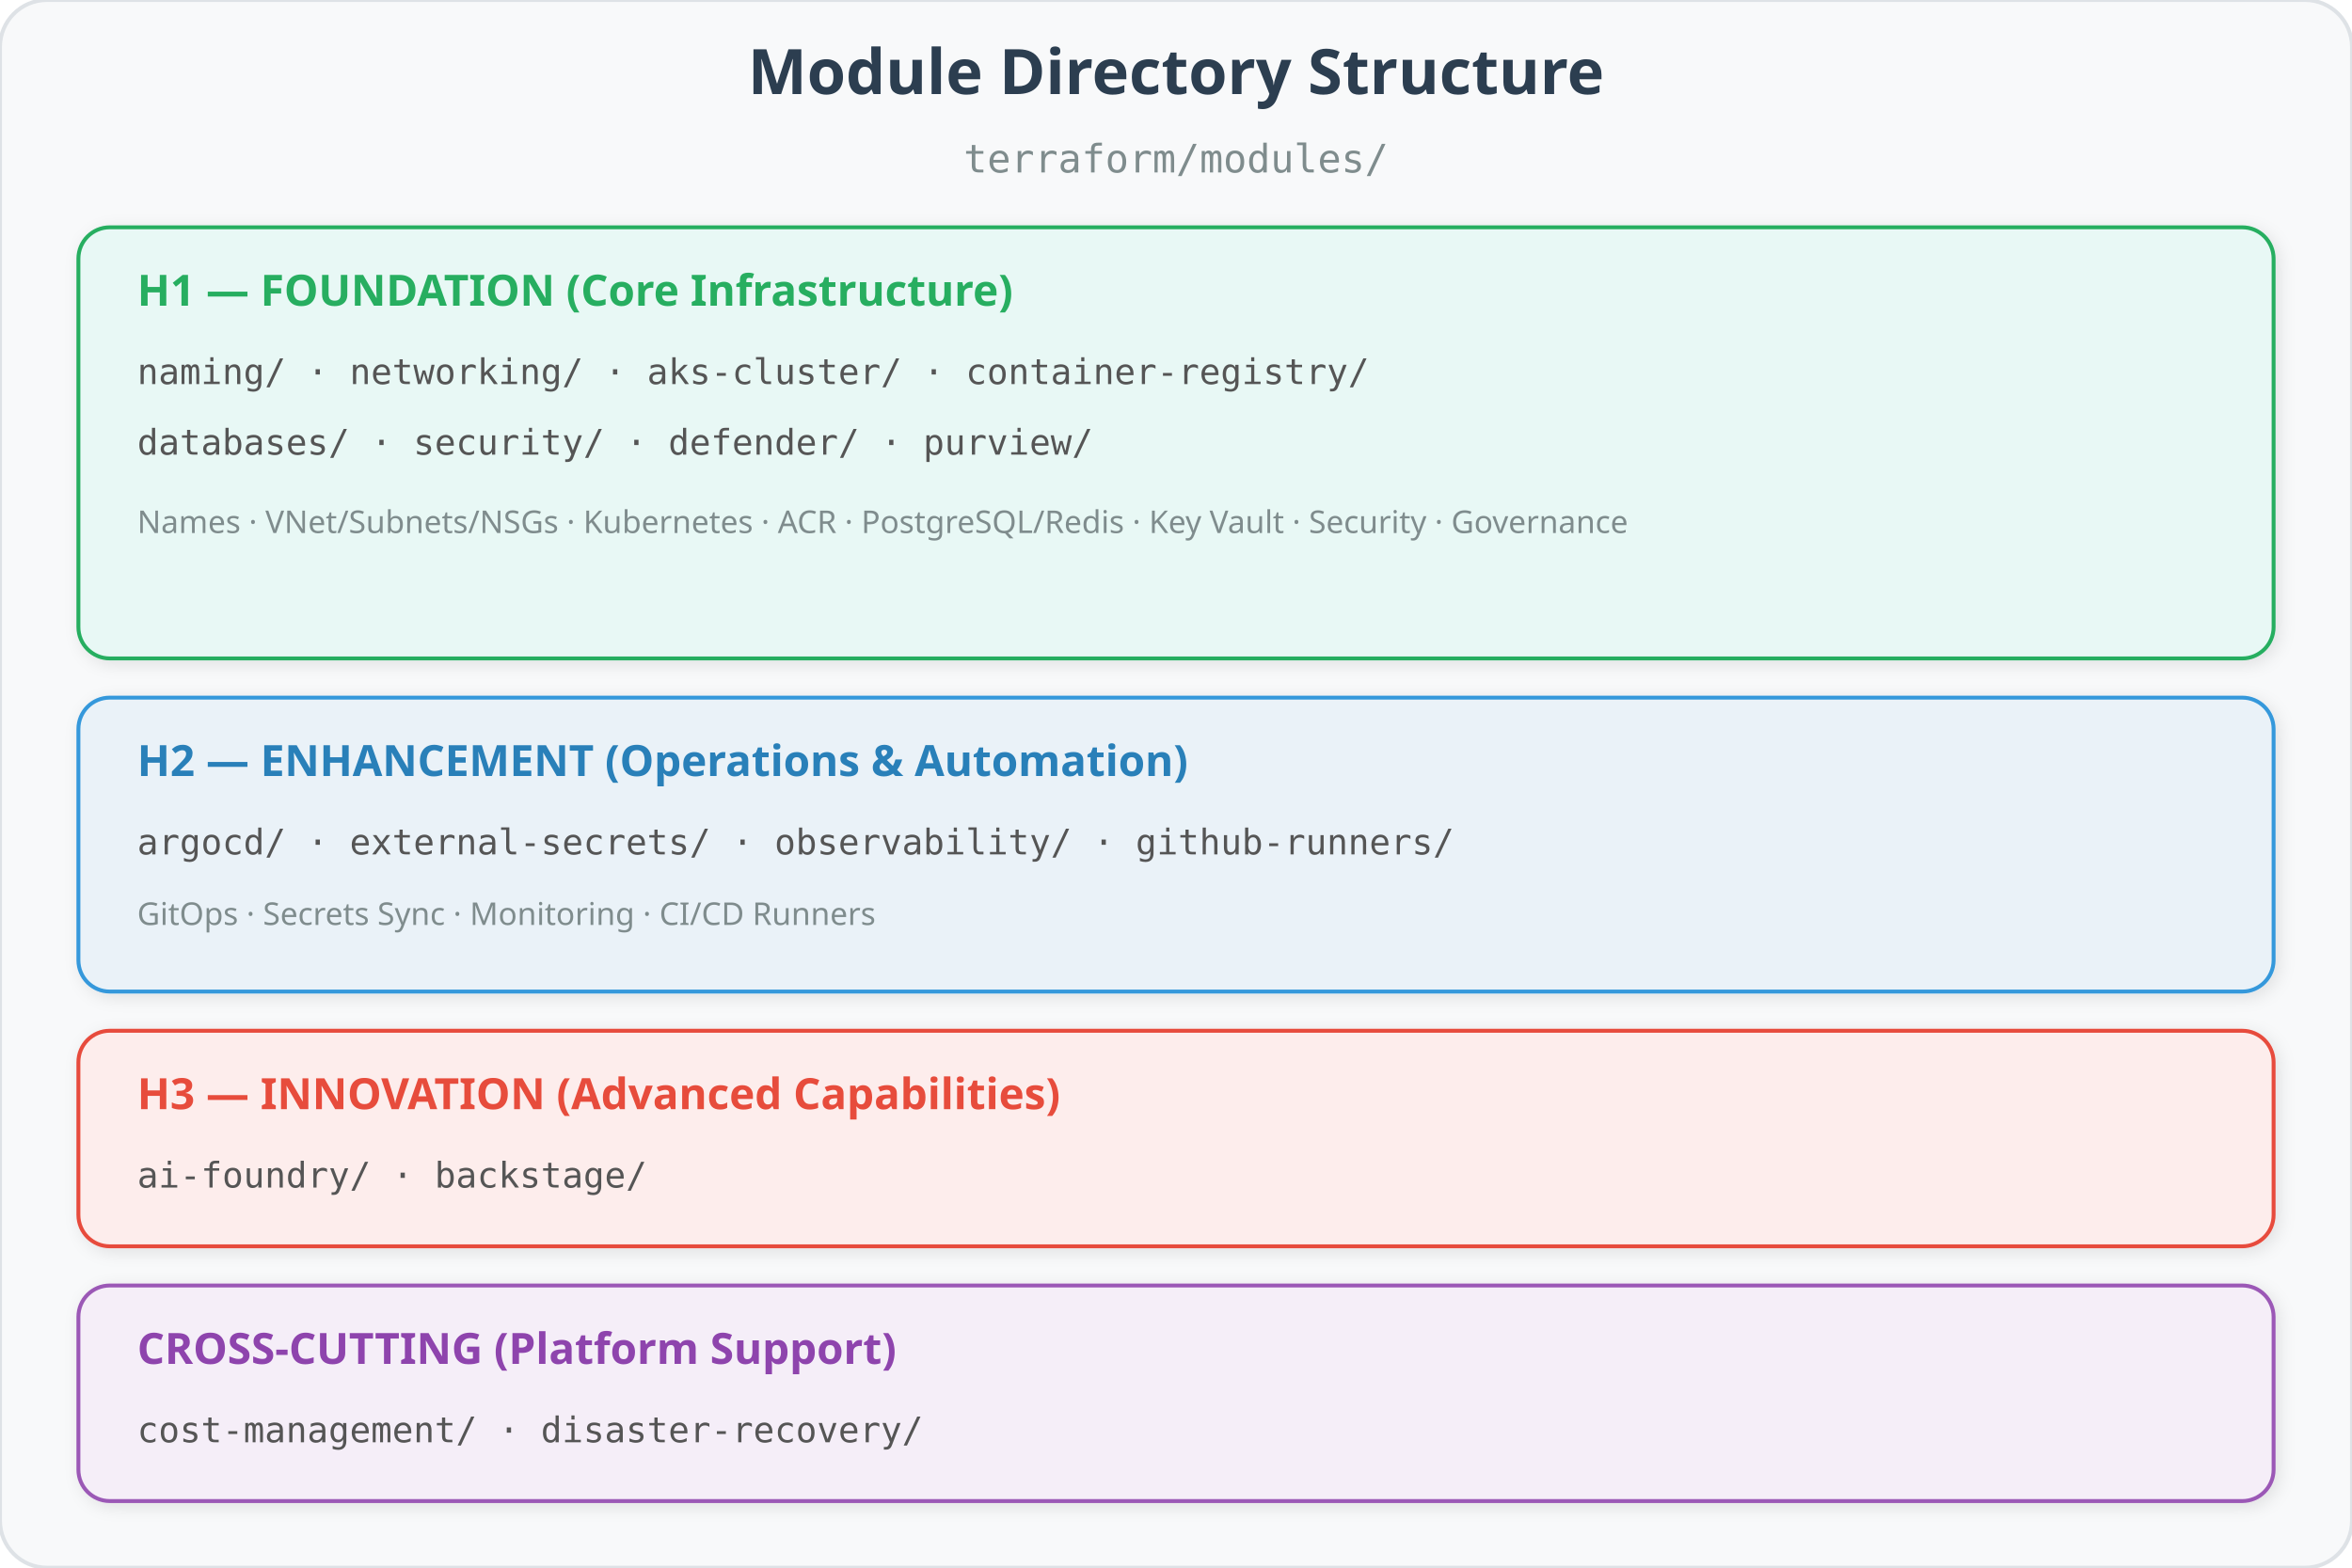
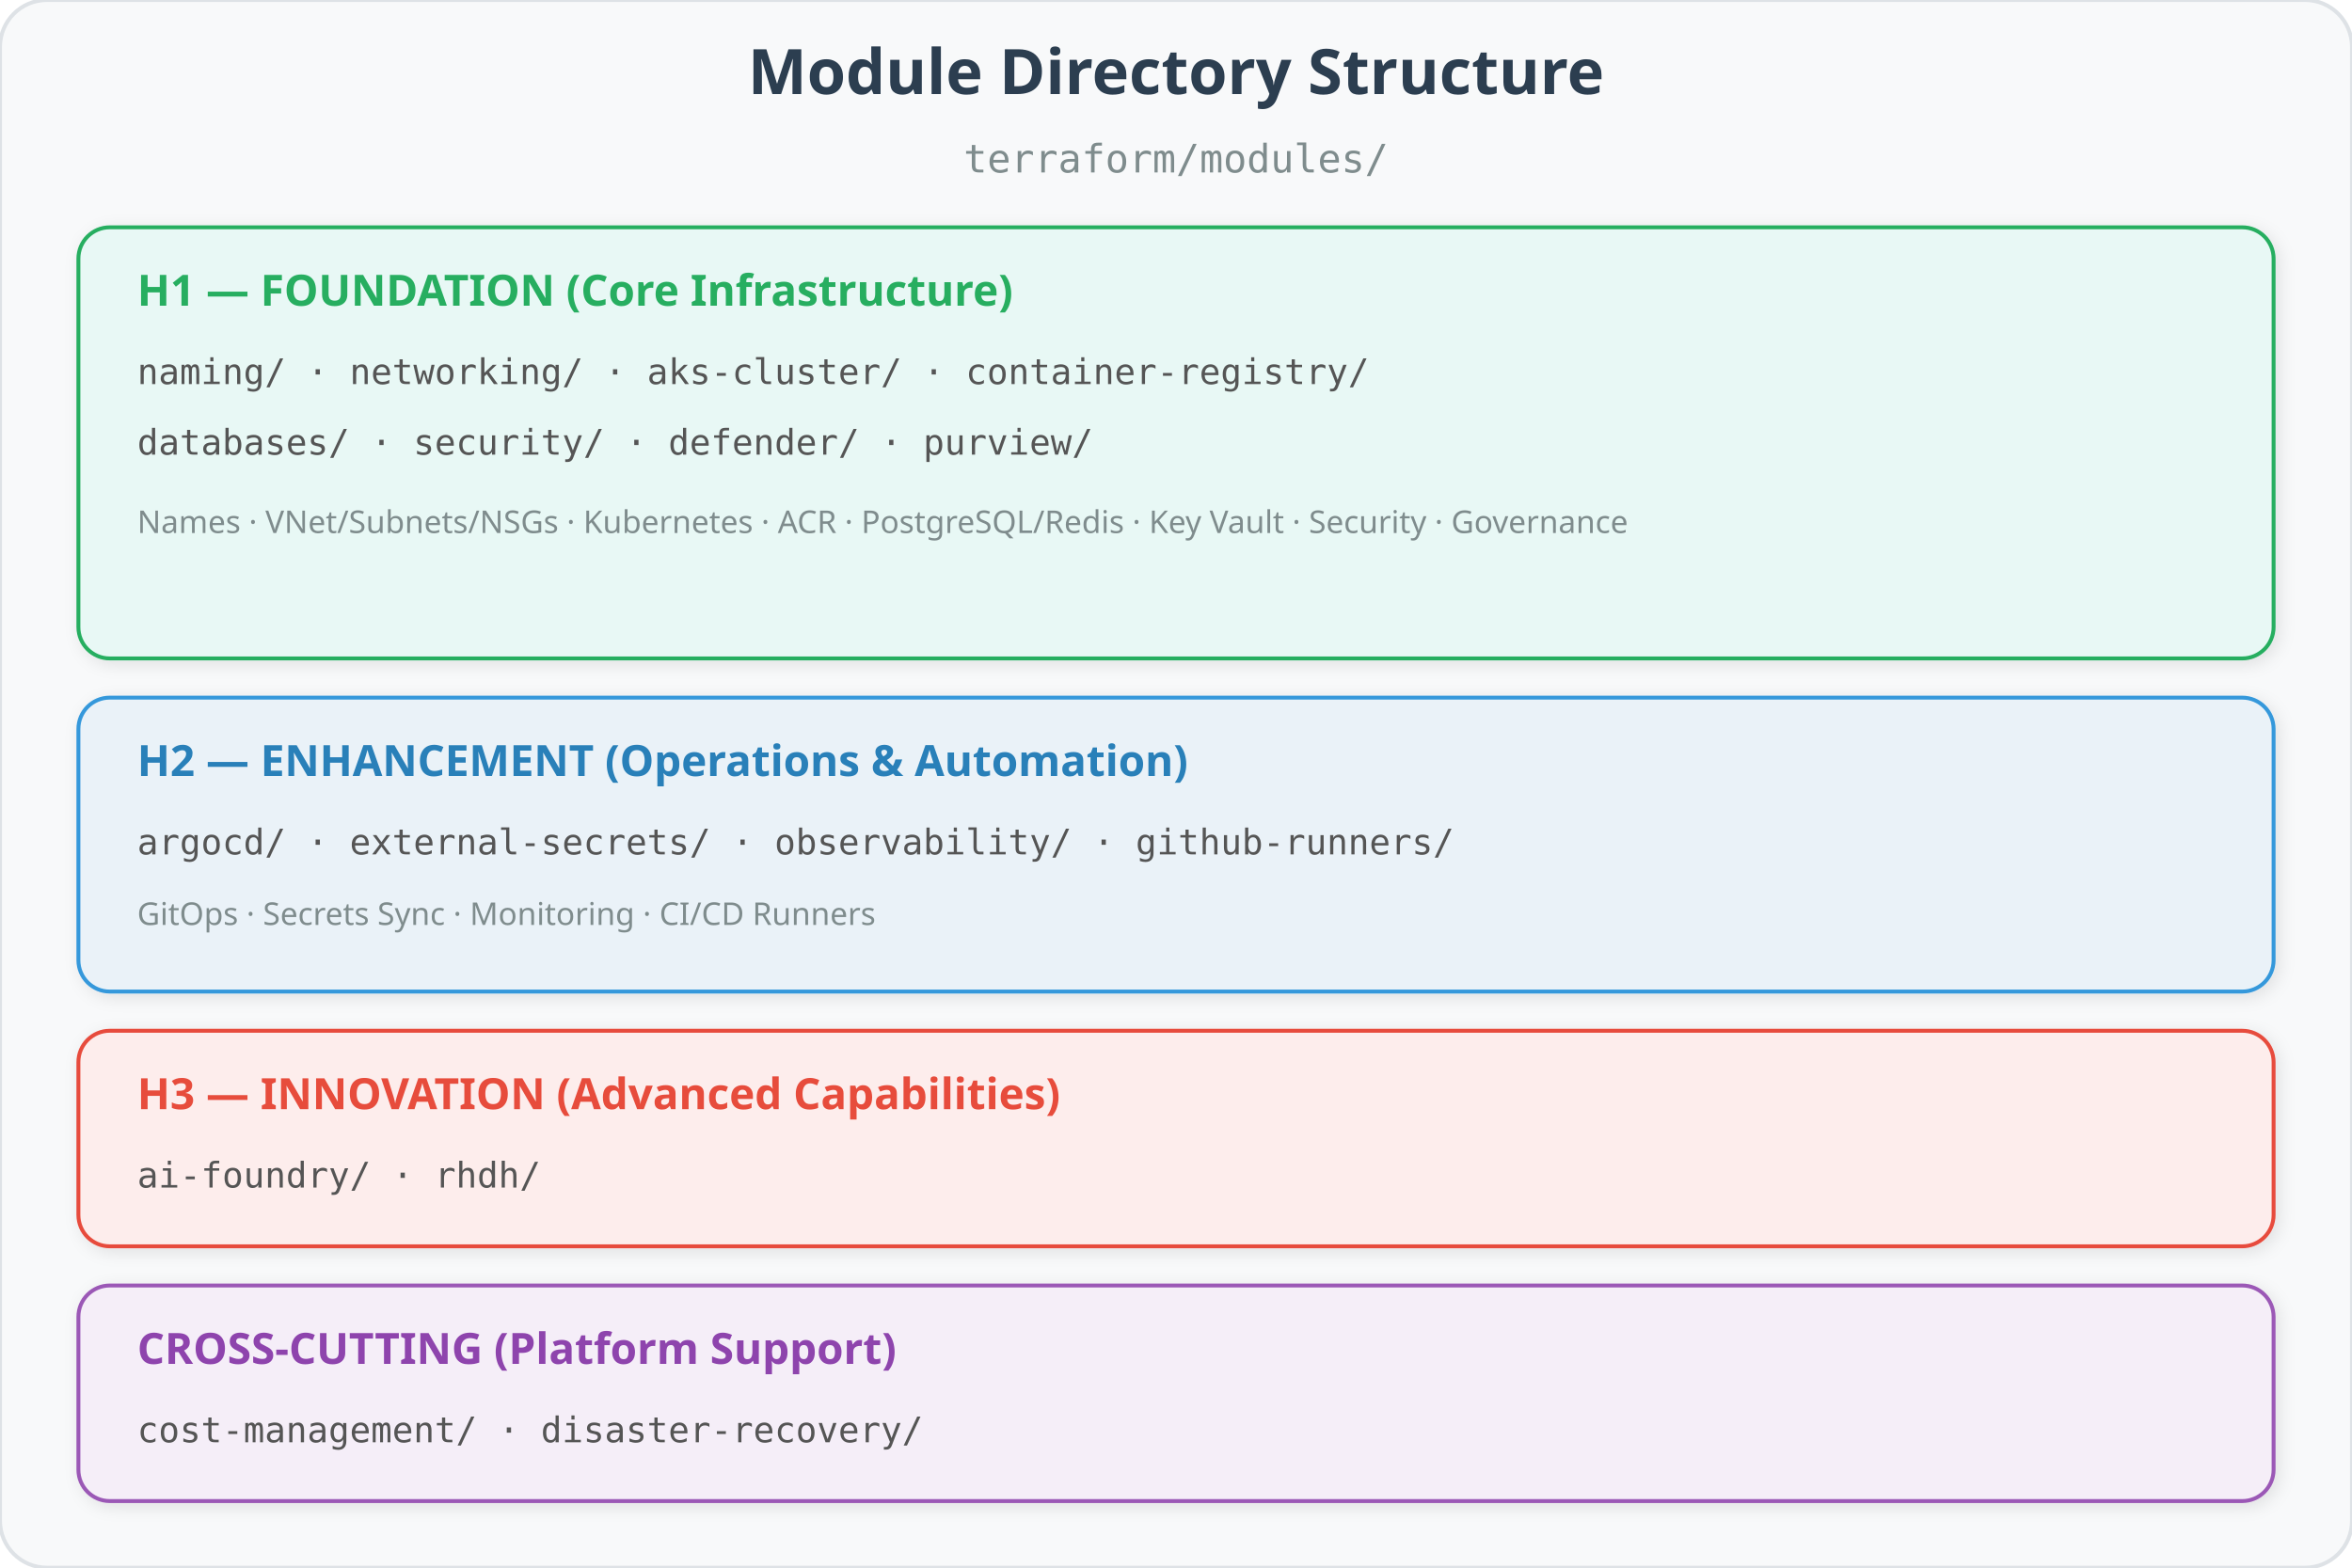
<svg xmlns="http://www.w3.org/2000/svg" viewBox="0 0 600 400" font-family="Segoe UI, sans-serif">
  <defs>
    <filter id="ds">
      <feDropShadow dx="1" dy="1" stdDeviation="2" flood-opacity="0.1" />
    </filter>
  </defs>
  <rect width="600" height="400" rx="12" fill="#f8f9fa" stroke="#dee2e6" />
  <text x="300" y="24" text-anchor="middle" font-size="16" font-weight="700" fill="#2c3e50">Module Directory Structure</text>
  <text x="300" y="44" text-anchor="middle" font-size="10" fill="#7f8c8d" font-family="monospace">terraform/modules/</text>
  <rect x="20" y="58" width="560" height="110" rx="8" fill="#e8f8f5" stroke="#27ae60" filter="url(#ds)" />
  <text x="35" y="78" font-size="11" font-weight="700" fill="#27ae60">H1 — FOUNDATION (Core Infrastructure)</text>
  <text x="35" y="98" font-size="9" fill="#555" font-family="monospace">naming/ · networking/ · aks-cluster/ · container-registry/</text>
  <text x="35" y="116" font-size="9" fill="#555" font-family="monospace">databases/ · security/ · defender/ · purview/</text>
  <text x="35" y="136" font-size="8" fill="#7f8c8d">Names · VNet/Subnets/NSGs · Kubernetes · ACR · PostgreSQL/Redis · Key Vault · Security · Governance</text>
  <rect x="20" y="178" width="560" height="75" rx="8" fill="#eaf2f8" stroke="#3498db" filter="url(#ds)" />
  <text x="35" y="198" font-size="11" font-weight="700" fill="#2980b9">H2 — ENHANCEMENT (Operations &amp; Automation)</text>
  <text x="35" y="218" font-size="9" fill="#555" font-family="monospace">argocd/ · external-secrets/ · observability/ · github-runners/</text>
  <text x="35" y="236" font-size="8" fill="#7f8c8d">GitOps · Secrets Sync · Monitoring · CI/CD Runners</text>
  <rect x="20" y="263" width="560" height="55" rx="8" fill="#fdedec" stroke="#e74c3c" filter="url(#ds)" />
  <text x="35" y="283" font-size="11" font-weight="700" fill="#e74c3c">H3 — INNOVATION (Advanced Capabilities)</text>
-   <text x="35" y="303" font-size="9" fill="#555" font-family="monospace">ai-foundry/ · backstage/</text>
+   <text x="35" y="303" font-size="9" fill="#555" font-family="monospace">ai-foundry/ · rhdh/</text>
  <rect x="20" y="328" width="560" height="55" rx="8" fill="#f5eef8" stroke="#9b59b6" filter="url(#ds)" />
  <text x="35" y="348" font-size="11" font-weight="700" fill="#8e44ad">CROSS-CUTTING (Platform Support)</text>
  <text x="35" y="368" font-size="9" fill="#555" font-family="monospace">cost-management/ · disaster-recovery/</text>
</svg>
